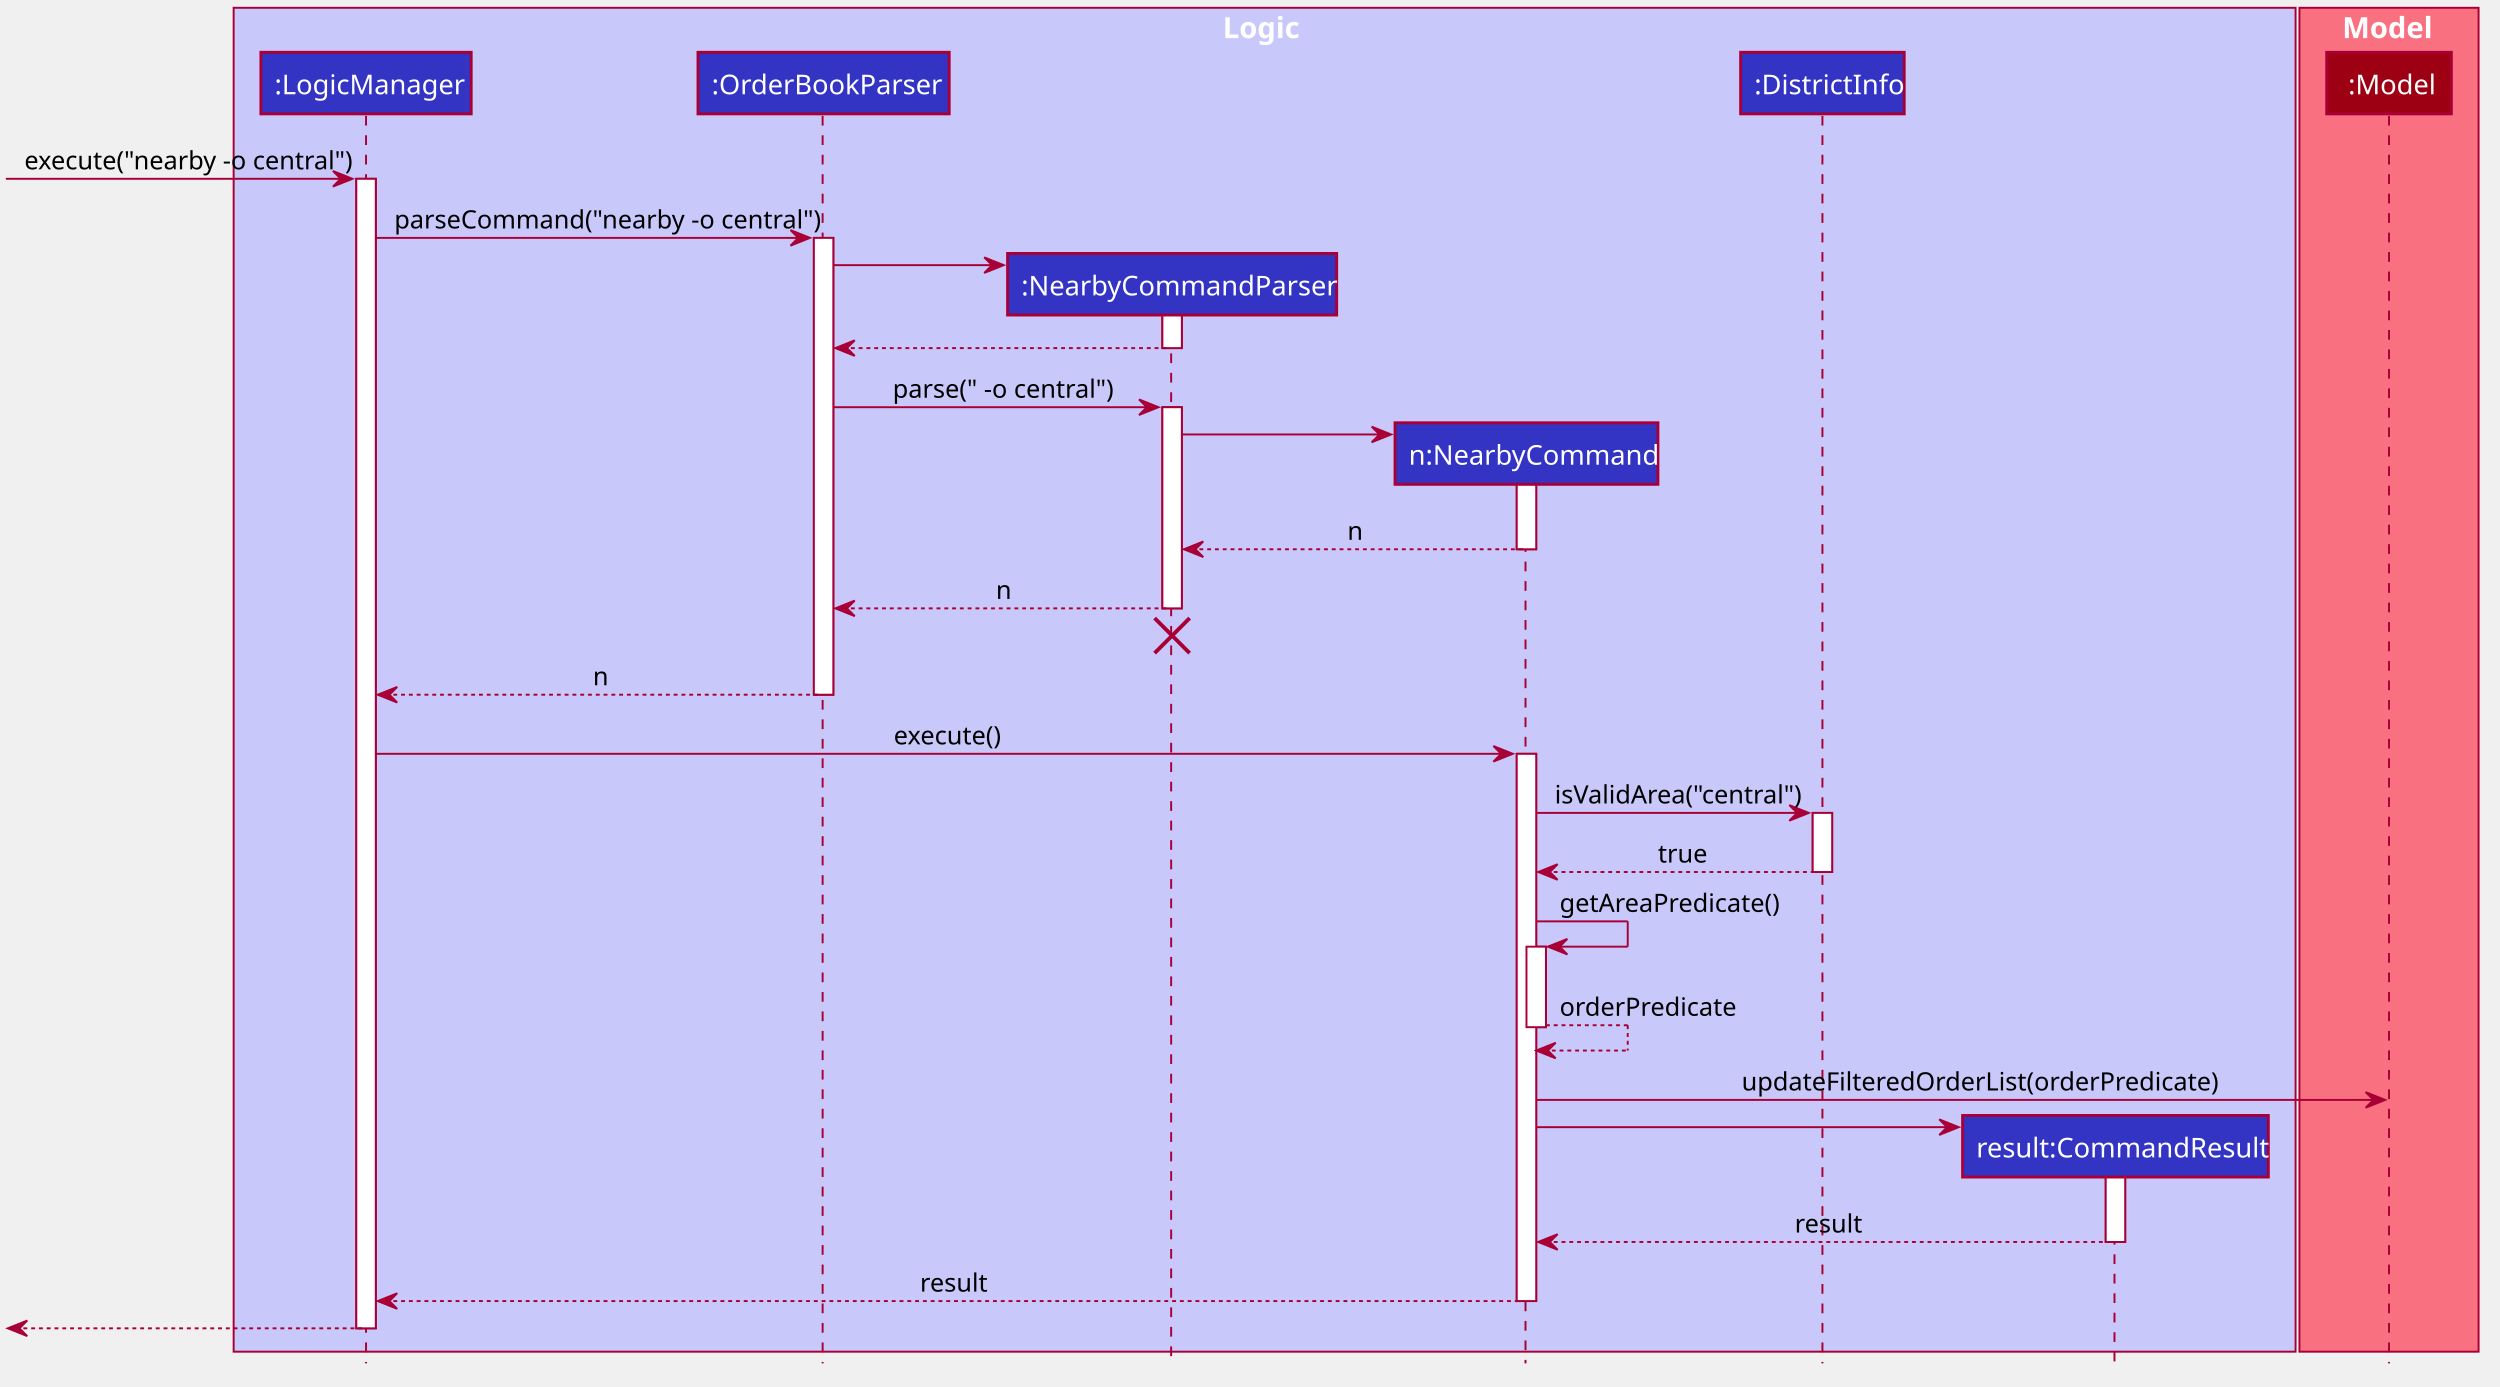
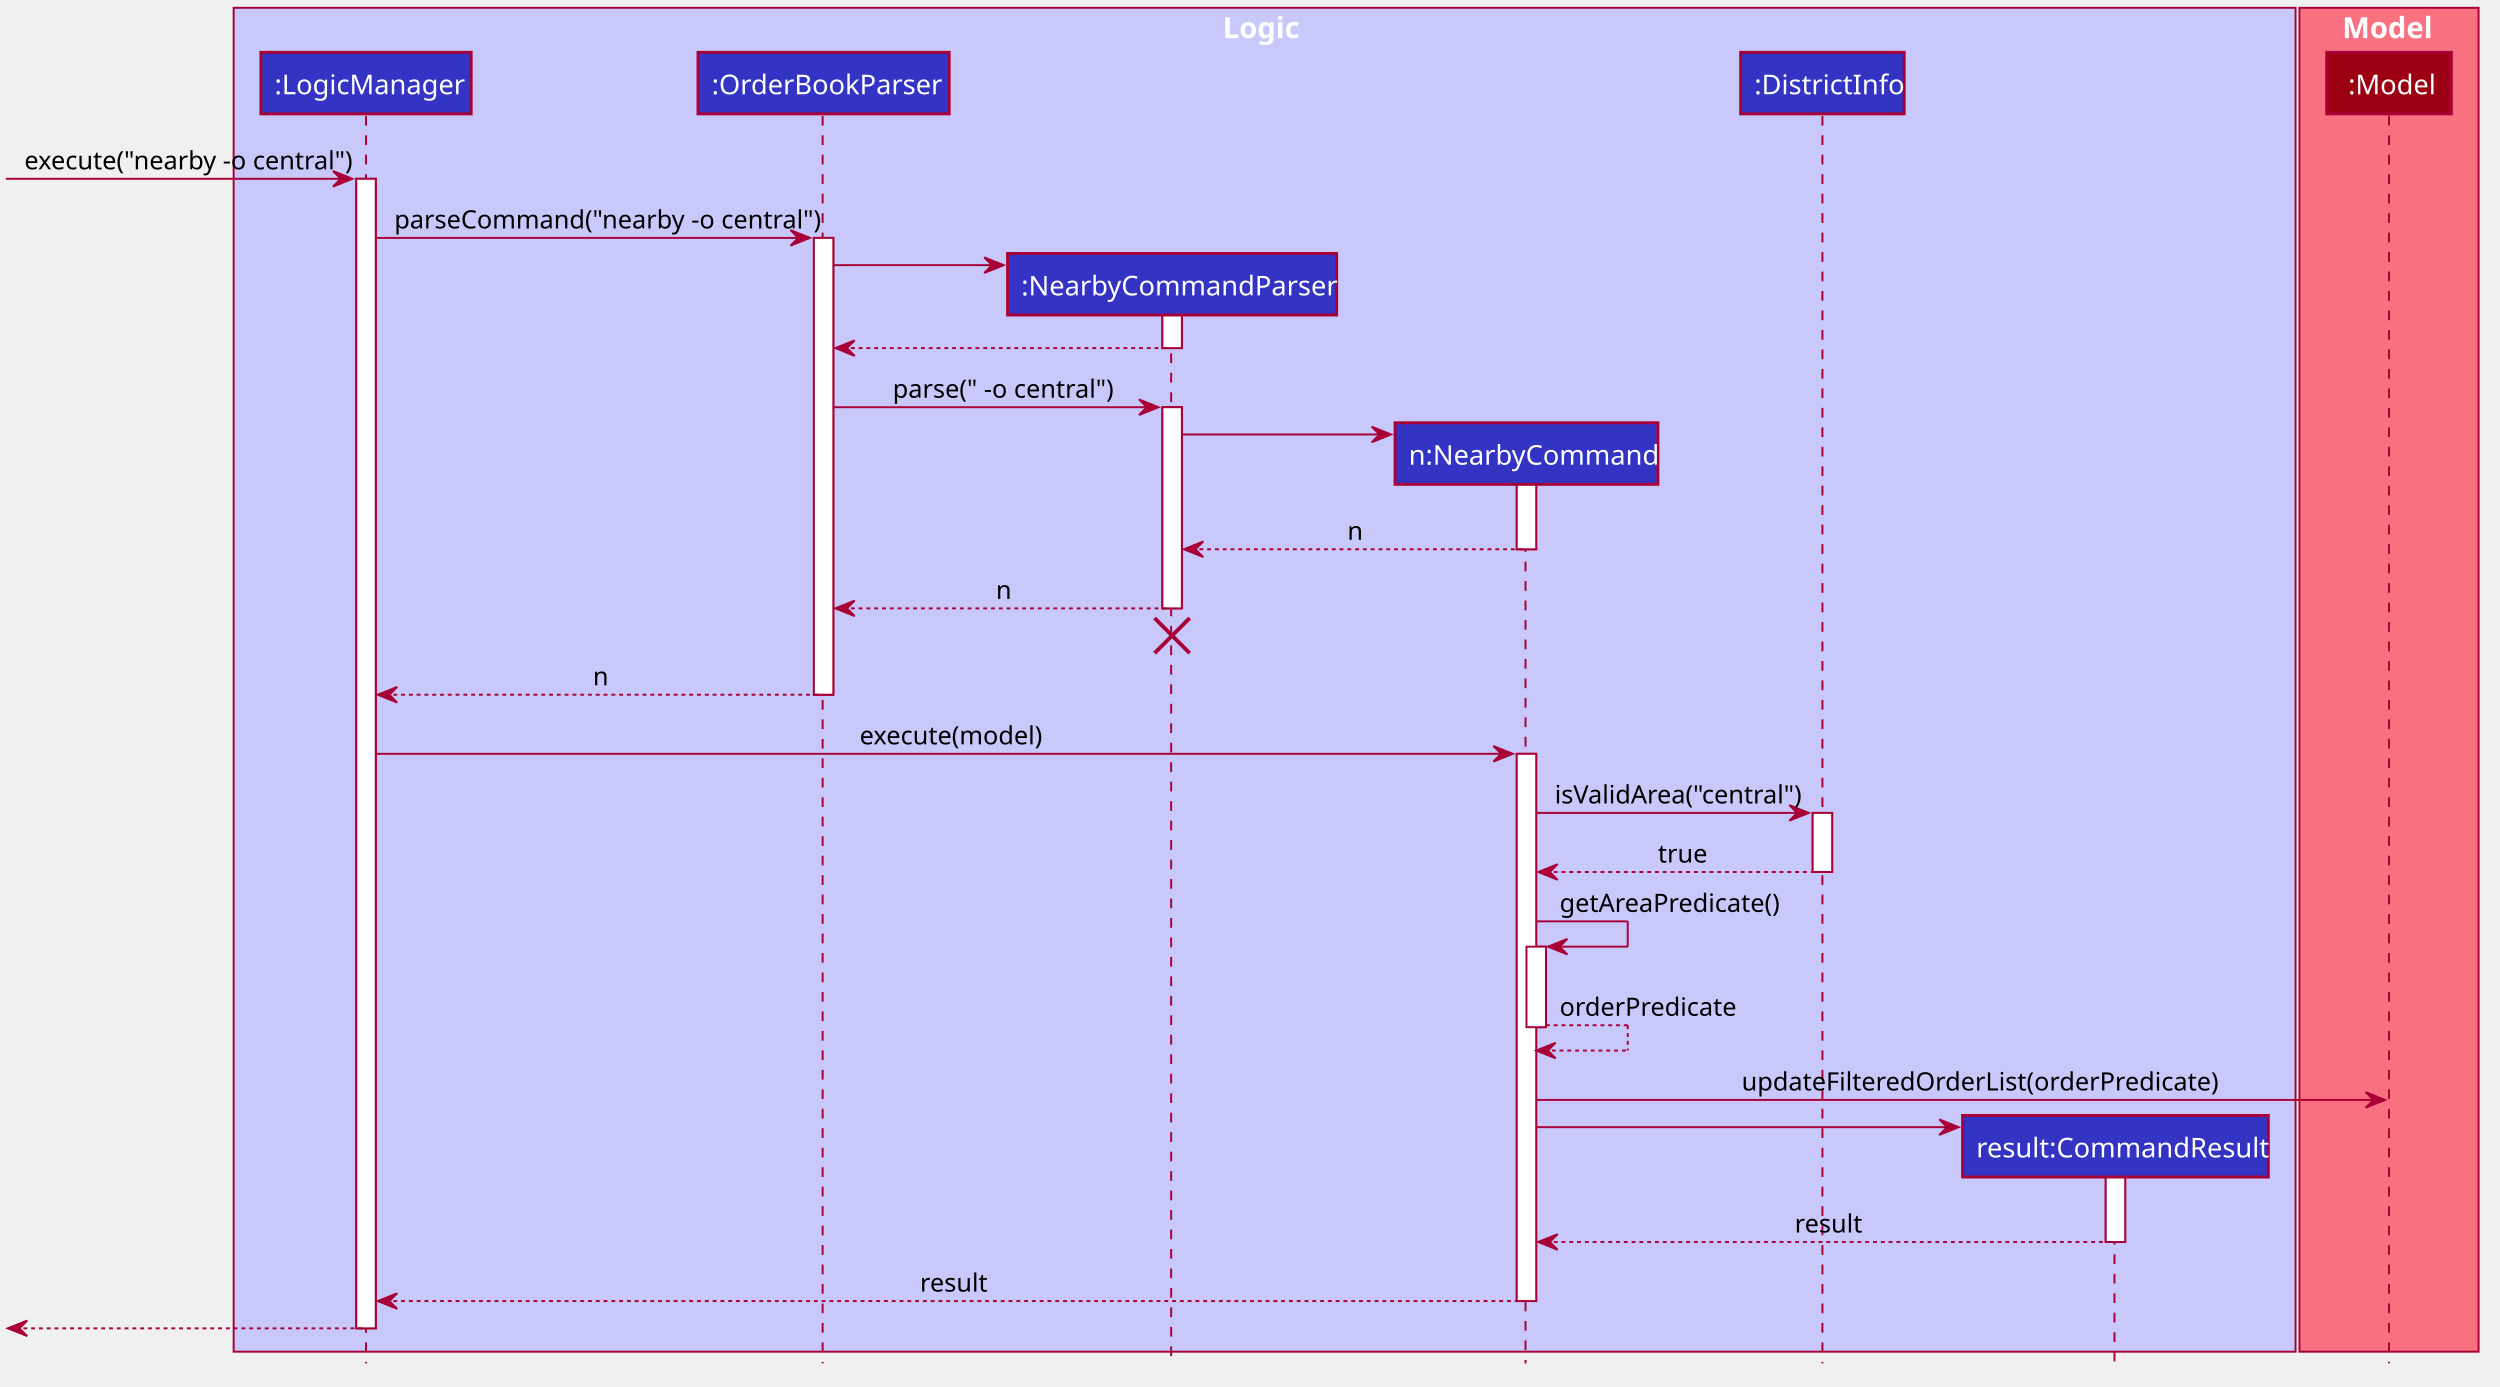
<svg xmlns="http://www.w3.org/2000/svg" contentScriptType="application/ecmascript" contentStyleType="text/css" height="712px" preserveAspectRatio="none" style="width:1284px;height:712px;" version="1.1" viewBox="0 0 1284 712" width="1284px" zoomAndPan="magnify">
  <defs />
  <g>
    <rect fill="#C8C8FA" height="690.227" style="stroke: #A80036; stroke-width: 1.0;" width="1059" x="120" y="4" />
    <text fill="#FFFFFF" font-family="sans-serif" font-size="15" font-weight="bold" lengthAdjust="spacingAndGlyphs" textLength="39" x="628" y="19.571">Logic</text>
    <rect fill="#F97181" height="690.227" style="stroke: #A80036; stroke-width: 1.0;" width="92" x="1181" y="4" />
    <text fill="#FFFFFF" font-family="sans-serif" font-size="15" font-weight="bold" lengthAdjust="spacingAndGlyphs" textLength="44" x="1203" y="19.571">Model</text>
    <rect fill="#FFFFFF" height="590.398" style="stroke: #A80036; stroke-width: 1.0;" width="10" x="183" y="91.828" />
    <rect fill="#FFFFFF" height="234.625" style="stroke: #A80036; stroke-width: 1.0;" width="10" x="418" y="122.18" />
    <rect fill="#FFFFFF" height="32.609" style="stroke: #A80036; stroke-width: 1.0;" width="10" x="597" y="146.18" />
    <rect fill="#FFFFFF" height="103.312" style="stroke: #A80036; stroke-width: 1.0;" width="10" x="597" y="209.141" />
    <rect fill="#FFFFFF" height="48.961" style="stroke: #A80036; stroke-width: 1.0;" width="10" x="779" y="233.141" />
    <rect fill="#FFFFFF" height="281.07" style="stroke: #A80036; stroke-width: 1.0;" width="10" x="779" y="387.156" />
    <rect fill="#FFFFFF" height="41.352" style="stroke: #A80036; stroke-width: 1.0;" width="10" x="784" y="486.211" />
    <rect fill="#FFFFFF" height="30.352" style="stroke: #A80036; stroke-width: 1.0;" width="10" x="931" y="417.508" />
    <rect fill="#FFFFFF" height="48.961" style="stroke: #A80036; stroke-width: 1.0;" width="10" x="1081.5" y="588.914" />
    <line style="stroke: #A80036; stroke-width: 1.0; stroke-dasharray: 5.0,5.0;" x1="188" x2="188" y1="59.477" y2="700.227" />
    <line style="stroke: #A80036; stroke-width: 1.0; stroke-dasharray: 5.0,5.0;" x1="422.5" x2="422.5" y1="59.477" y2="700.227" />
    <line style="stroke: #A80036; stroke-width: 1.0; stroke-dasharray: 5.0,5.0;" x1="601.5" x2="601.5" y1="161.484" y2="700.227" />
    <line style="stroke: #A80036; stroke-width: 1.0; stroke-dasharray: 5.0,5.0;" x1="783.5" x2="783.5" y1="248.445" y2="700.227" />
    <line style="stroke: #A80036; stroke-width: 1.0; stroke-dasharray: 5.0,5.0;" x1="936" x2="936" y1="59.477" y2="700.227" />
    <line style="stroke: #A80036; stroke-width: 1.0; stroke-dasharray: 5.0,5.0;" x1="1086" x2="1086" y1="604.219" y2="700.227" />
    <line style="stroke: #A80036; stroke-width: 1.0; stroke-dasharray: 5.0,5.0;" x1="1227" x2="1227" y1="59.477" y2="700.227" />
    <rect fill="#3333C4" height="31.609" style="stroke: #A80036; stroke-width: 1.5;" width="108" x="134" y="26.867" />
    <text fill="#FFFFFF" font-family="sans-serif" font-size="14" lengthAdjust="spacingAndGlyphs" textLength="94" x="141" y="48.4">:LogicManager</text>
    <rect fill="#3333C4" height="31.609" style="stroke: #A80036; stroke-width: 1.5;" width="129" x="358.5" y="26.867" />
    <text fill="#FFFFFF" font-family="sans-serif" font-size="14" lengthAdjust="spacingAndGlyphs" textLength="115" x="365.5" y="48.4">:OrderBookParser</text>
    <rect fill="#3333C4" height="31.609" style="stroke: #A80036; stroke-width: 1.5;" width="84" x="894" y="26.867" />
    <text fill="#FFFFFF" font-family="sans-serif" font-size="14" lengthAdjust="spacingAndGlyphs" textLength="70" x="901" y="48.4">:DistrictInfo</text>
    <rect fill="#9D0012" height="31.609" style="stroke: #A80036; stroke-width: 1.5;" width="64" x="1195" y="26.867" />
    <text fill="#FFFFFF" font-family="sans-serif" font-size="14" lengthAdjust="spacingAndGlyphs" textLength="42" x="1206" y="48.4">:Model</text>
    <rect fill="#FFFFFF" height="590.398" style="stroke: #A80036; stroke-width: 1.0;" width="10" x="183" y="91.828" />
    <rect fill="#FFFFFF" height="234.625" style="stroke: #A80036; stroke-width: 1.0;" width="10" x="418" y="122.18" />
    <rect fill="#FFFFFF" height="32.609" style="stroke: #A80036; stroke-width: 1.0;" width="10" x="597" y="146.18" />
    <rect fill="#FFFFFF" height="103.312" style="stroke: #A80036; stroke-width: 1.0;" width="10" x="597" y="209.141" />
    <rect fill="#FFFFFF" height="48.961" style="stroke: #A80036; stroke-width: 1.0;" width="10" x="779" y="233.141" />
    <rect fill="#FFFFFF" height="281.07" style="stroke: #A80036; stroke-width: 1.0;" width="10" x="779" y="387.156" />
    <rect fill="#FFFFFF" height="41.352" style="stroke: #A80036; stroke-width: 1.0;" width="10" x="784" y="486.211" />
    <rect fill="#FFFFFF" height="30.352" style="stroke: #A80036; stroke-width: 1.0;" width="10" x="931" y="417.508" />
    <rect fill="#FFFFFF" height="48.961" style="stroke: #A80036; stroke-width: 1.0;" width="10" x="1081.5" y="588.914" />
    <polygon fill="#A80036" points="171,87.828,181,91.828,171,95.828,175,91.828" style="stroke: #A80036; stroke-width: 1.0;" />
    <line style="stroke: #A80036; stroke-width: 1.0;" x1="3" x2="177" y1="91.828" y2="91.828" />
    <text fill="#000000" font-family="sans-serif" font-size="13" lengthAdjust="spacingAndGlyphs" textLength="161" x="12.5" y="86.972">execute("nearby -o central")</text>
    <polygon fill="#A80036" points="406,118.18,416,122.18,406,126.18,410,122.18" style="stroke: #A80036; stroke-width: 1.0;" />
    <line style="stroke: #A80036; stroke-width: 1.0;" x1="193" x2="412" y1="122.18" y2="122.18" />
    <text fill="#000000" font-family="sans-serif" font-size="13" lengthAdjust="spacingAndGlyphs" textLength="206" x="202.5" y="117.323">parseCommand("nearby -o central")</text>
    <polygon fill="#A80036" points="505.5,132.18,515.5,136.18,505.5,140.18,509.5,136.18" style="stroke: #A80036; stroke-width: 1.0;" />
    <line style="stroke: #A80036; stroke-width: 1.0;" x1="428" x2="511.5" y1="136.18" y2="136.18" />
    <rect fill="#3333C4" height="31.609" style="stroke: #A80036; stroke-width: 1.5;" width="169" x="517.5" y="130.18" />
    <text fill="#FFFFFF" font-family="sans-serif" font-size="14" lengthAdjust="spacingAndGlyphs" textLength="155" x="524.5" y="151.713">:NearbyCommandParser</text>
    <polygon fill="#A80036" points="439,174.789,429,178.789,439,182.789,435,178.789" style="stroke: #A80036; stroke-width: 1.0;" />
    <line style="stroke: #A80036; stroke-width: 1.0; stroke-dasharray: 2.0,2.0;" x1="433" x2="601" y1="178.789" y2="178.789" />
    <polygon fill="#A80036" points="585,205.141,595,209.141,585,213.141,589,209.141" style="stroke: #A80036; stroke-width: 1.0;" />
    <line style="stroke: #A80036; stroke-width: 1.0;" x1="428" x2="591" y1="209.141" y2="209.141" />
    <text fill="#000000" font-family="sans-serif" font-size="13" lengthAdjust="spacingAndGlyphs" textLength="108" x="458.5" y="204.284">parse(" -o central")</text>
    <polygon fill="#A80036" points="704.5,219.141,714.5,223.141,704.5,227.141,708.5,223.141" style="stroke: #A80036; stroke-width: 1.0;" />
    <line style="stroke: #A80036; stroke-width: 1.0;" x1="607" x2="710.5" y1="223.141" y2="223.141" />
    <rect fill="#3333C4" height="31.609" style="stroke: #A80036; stroke-width: 1.5;" width="135" x="716.5" y="217.141" />
    <text fill="#FFFFFF" font-family="sans-serif" font-size="14" lengthAdjust="spacingAndGlyphs" textLength="121" x="723.5" y="238.674">n:NearbyCommand</text>
    <polygon fill="#A80036" points="618,278.102,608,282.102,618,286.102,614,282.102" style="stroke: #A80036; stroke-width: 1.0;" />
    <line style="stroke: #A80036; stroke-width: 1.0; stroke-dasharray: 2.0,2.0;" x1="612" x2="783" y1="282.102" y2="282.102" />
    <text fill="#000000" font-family="sans-serif" font-size="13" lengthAdjust="spacingAndGlyphs" textLength="7" x="692" y="277.245">n</text>
    <polygon fill="#A80036" points="439,308.453,429,312.453,439,316.453,435,312.453" style="stroke: #A80036; stroke-width: 1.0;" />
    <line style="stroke: #A80036; stroke-width: 1.0; stroke-dasharray: 2.0,2.0;" x1="433" x2="601" y1="312.453" y2="312.453" />
    <text fill="#000000" font-family="sans-serif" font-size="13" lengthAdjust="spacingAndGlyphs" textLength="7" x="511.5" y="307.597">n</text>
    <line style="stroke: #A80036; stroke-width: 2.0;" x1="593" x2="611" y1="317.453" y2="335.453" />
    <line style="stroke: #A80036; stroke-width: 2.0;" x1="593" x2="611" y1="335.453" y2="317.453" />
    <polygon fill="#A80036" points="204,352.805,194,356.805,204,360.805,200,356.805" style="stroke: #A80036; stroke-width: 1.0;" />
    <line style="stroke: #A80036; stroke-width: 1.0; stroke-dasharray: 2.0,2.0;" x1="198" x2="422" y1="356.805" y2="356.805" />
    <text fill="#000000" font-family="sans-serif" font-size="13" lengthAdjust="spacingAndGlyphs" textLength="7" x="304.5" y="351.948">n</text>
    <polygon fill="#A80036" points="767,383.156,777,387.156,767,391.156,771,387.156" style="stroke: #A80036; stroke-width: 1.0;" />
    <line style="stroke: #A80036; stroke-width: 1.0;" x1="193" x2="773" y1="387.156" y2="387.156" />
-     <text fill="#000000" font-family="sans-serif" font-size="13" lengthAdjust="spacingAndGlyphs" textLength="54" x="459" y="382.3">execute()</text>
+     <text fill="#000000" font-family="sans-serif" font-size="13" lengthAdjust="spacingAndGlyphs" textLength="89" x="441.5" y="382.3">execute(model)</text>
    <polygon fill="#A80036" points="919,413.508,929,417.508,919,421.508,923,417.508" style="stroke: #A80036; stroke-width: 1.0;" />
    <line style="stroke: #A80036; stroke-width: 1.0;" x1="789" x2="925" y1="417.508" y2="417.508" />
    <text fill="#000000" font-family="sans-serif" font-size="13" lengthAdjust="spacingAndGlyphs" textLength="123" x="798.5" y="412.651">isValidArea("central")</text>
    <polygon fill="#A80036" points="800,443.859,790,447.859,800,451.859,796,447.859" style="stroke: #A80036; stroke-width: 1.0;" />
    <line style="stroke: #A80036; stroke-width: 1.0; stroke-dasharray: 2.0,2.0;" x1="794" x2="935" y1="447.859" y2="447.859" />
    <text fill="#000000" font-family="sans-serif" font-size="13" lengthAdjust="spacingAndGlyphs" textLength="22" x="851.5" y="443.003">true</text>
    <line style="stroke: #A80036; stroke-width: 1.0;" x1="789" x2="836" y1="473.211" y2="473.211" />
    <line style="stroke: #A80036; stroke-width: 1.0;" x1="836" x2="836" y1="473.211" y2="486.211" />
    <line style="stroke: #A80036; stroke-width: 1.0;" x1="795" x2="836" y1="486.211" y2="486.211" />
    <polygon fill="#A80036" points="805,482.211,795,486.211,805,490.211,801,486.211" style="stroke: #A80036; stroke-width: 1.0;" />
    <text fill="#000000" font-family="sans-serif" font-size="13" lengthAdjust="spacingAndGlyphs" textLength="108" x="801" y="468.354">getAreaPredicate()</text>
    <line style="stroke: #A80036; stroke-width: 1.0; stroke-dasharray: 2.0,2.0;" x1="794" x2="836" y1="526.562" y2="526.562" />
    <line style="stroke: #A80036; stroke-width: 1.0; stroke-dasharray: 2.0,2.0;" x1="836" x2="836" y1="526.562" y2="539.562" />
    <line style="stroke: #A80036; stroke-width: 1.0; stroke-dasharray: 2.0,2.0;" x1="789" x2="836" y1="539.562" y2="539.562" />
    <polygon fill="#A80036" points="799,535.562,789,539.562,799,543.562,795,539.562" style="stroke: #A80036; stroke-width: 1.0;" />
    <text fill="#000000" font-family="sans-serif" font-size="13" lengthAdjust="spacingAndGlyphs" textLength="84" x="801" y="521.706">orderPredicate</text>
    <polygon fill="#A80036" points="1215,560.914,1225,564.914,1215,568.914,1219,564.914" style="stroke: #A80036; stroke-width: 1.0;" />
    <line style="stroke: #A80036; stroke-width: 1.0;" x1="789" x2="1221" y1="564.914" y2="564.914" />
    <text fill="#000000" font-family="sans-serif" font-size="13" lengthAdjust="spacingAndGlyphs" textLength="227" x="894.5" y="560.058">updateFilteredOrderList(orderPredicate)</text>
    <polygon fill="#A80036" points="996,574.914,1006,578.914,996,582.914,1000,578.914" style="stroke: #A80036; stroke-width: 1.0;" />
    <line style="stroke: #A80036; stroke-width: 1.0;" x1="789" x2="1002" y1="578.914" y2="578.914" />
    <rect fill="#3333C4" height="31.609" style="stroke: #A80036; stroke-width: 1.5;" width="157" x="1008" y="572.914" />
    <text fill="#FFFFFF" font-family="sans-serif" font-size="14" lengthAdjust="spacingAndGlyphs" textLength="143" x="1015" y="594.447">result:CommandResult</text>
    <polygon fill="#A80036" points="800,633.875,790,637.875,800,641.875,796,637.875" style="stroke: #A80036; stroke-width: 1.0;" />
    <line style="stroke: #A80036; stroke-width: 1.0; stroke-dasharray: 2.0,2.0;" x1="794" x2="1085.5" y1="637.875" y2="637.875" />
    <text fill="#000000" font-family="sans-serif" font-size="13" lengthAdjust="spacingAndGlyphs" textLength="32" x="921.75" y="633.019">result</text>
    <polygon fill="#A80036" points="204,664.227,194,668.227,204,672.227,200,668.227" style="stroke: #A80036; stroke-width: 1.0;" />
    <line style="stroke: #A80036; stroke-width: 1.0; stroke-dasharray: 2.0,2.0;" x1="198" x2="783" y1="668.227" y2="668.227" />
    <text fill="#000000" font-family="sans-serif" font-size="13" lengthAdjust="spacingAndGlyphs" textLength="32" x="472.5" y="663.37">result</text>
    <polygon fill="#A80036" points="14,678.227,4,682.227,14,686.227,10,682.227" style="stroke: #A80036; stroke-width: 1.0;" />
    <line style="stroke: #A80036; stroke-width: 1.0; stroke-dasharray: 2.0,2.0;" x1="8" x2="187" y1="682.227" y2="682.227" />
  </g>
</svg>
